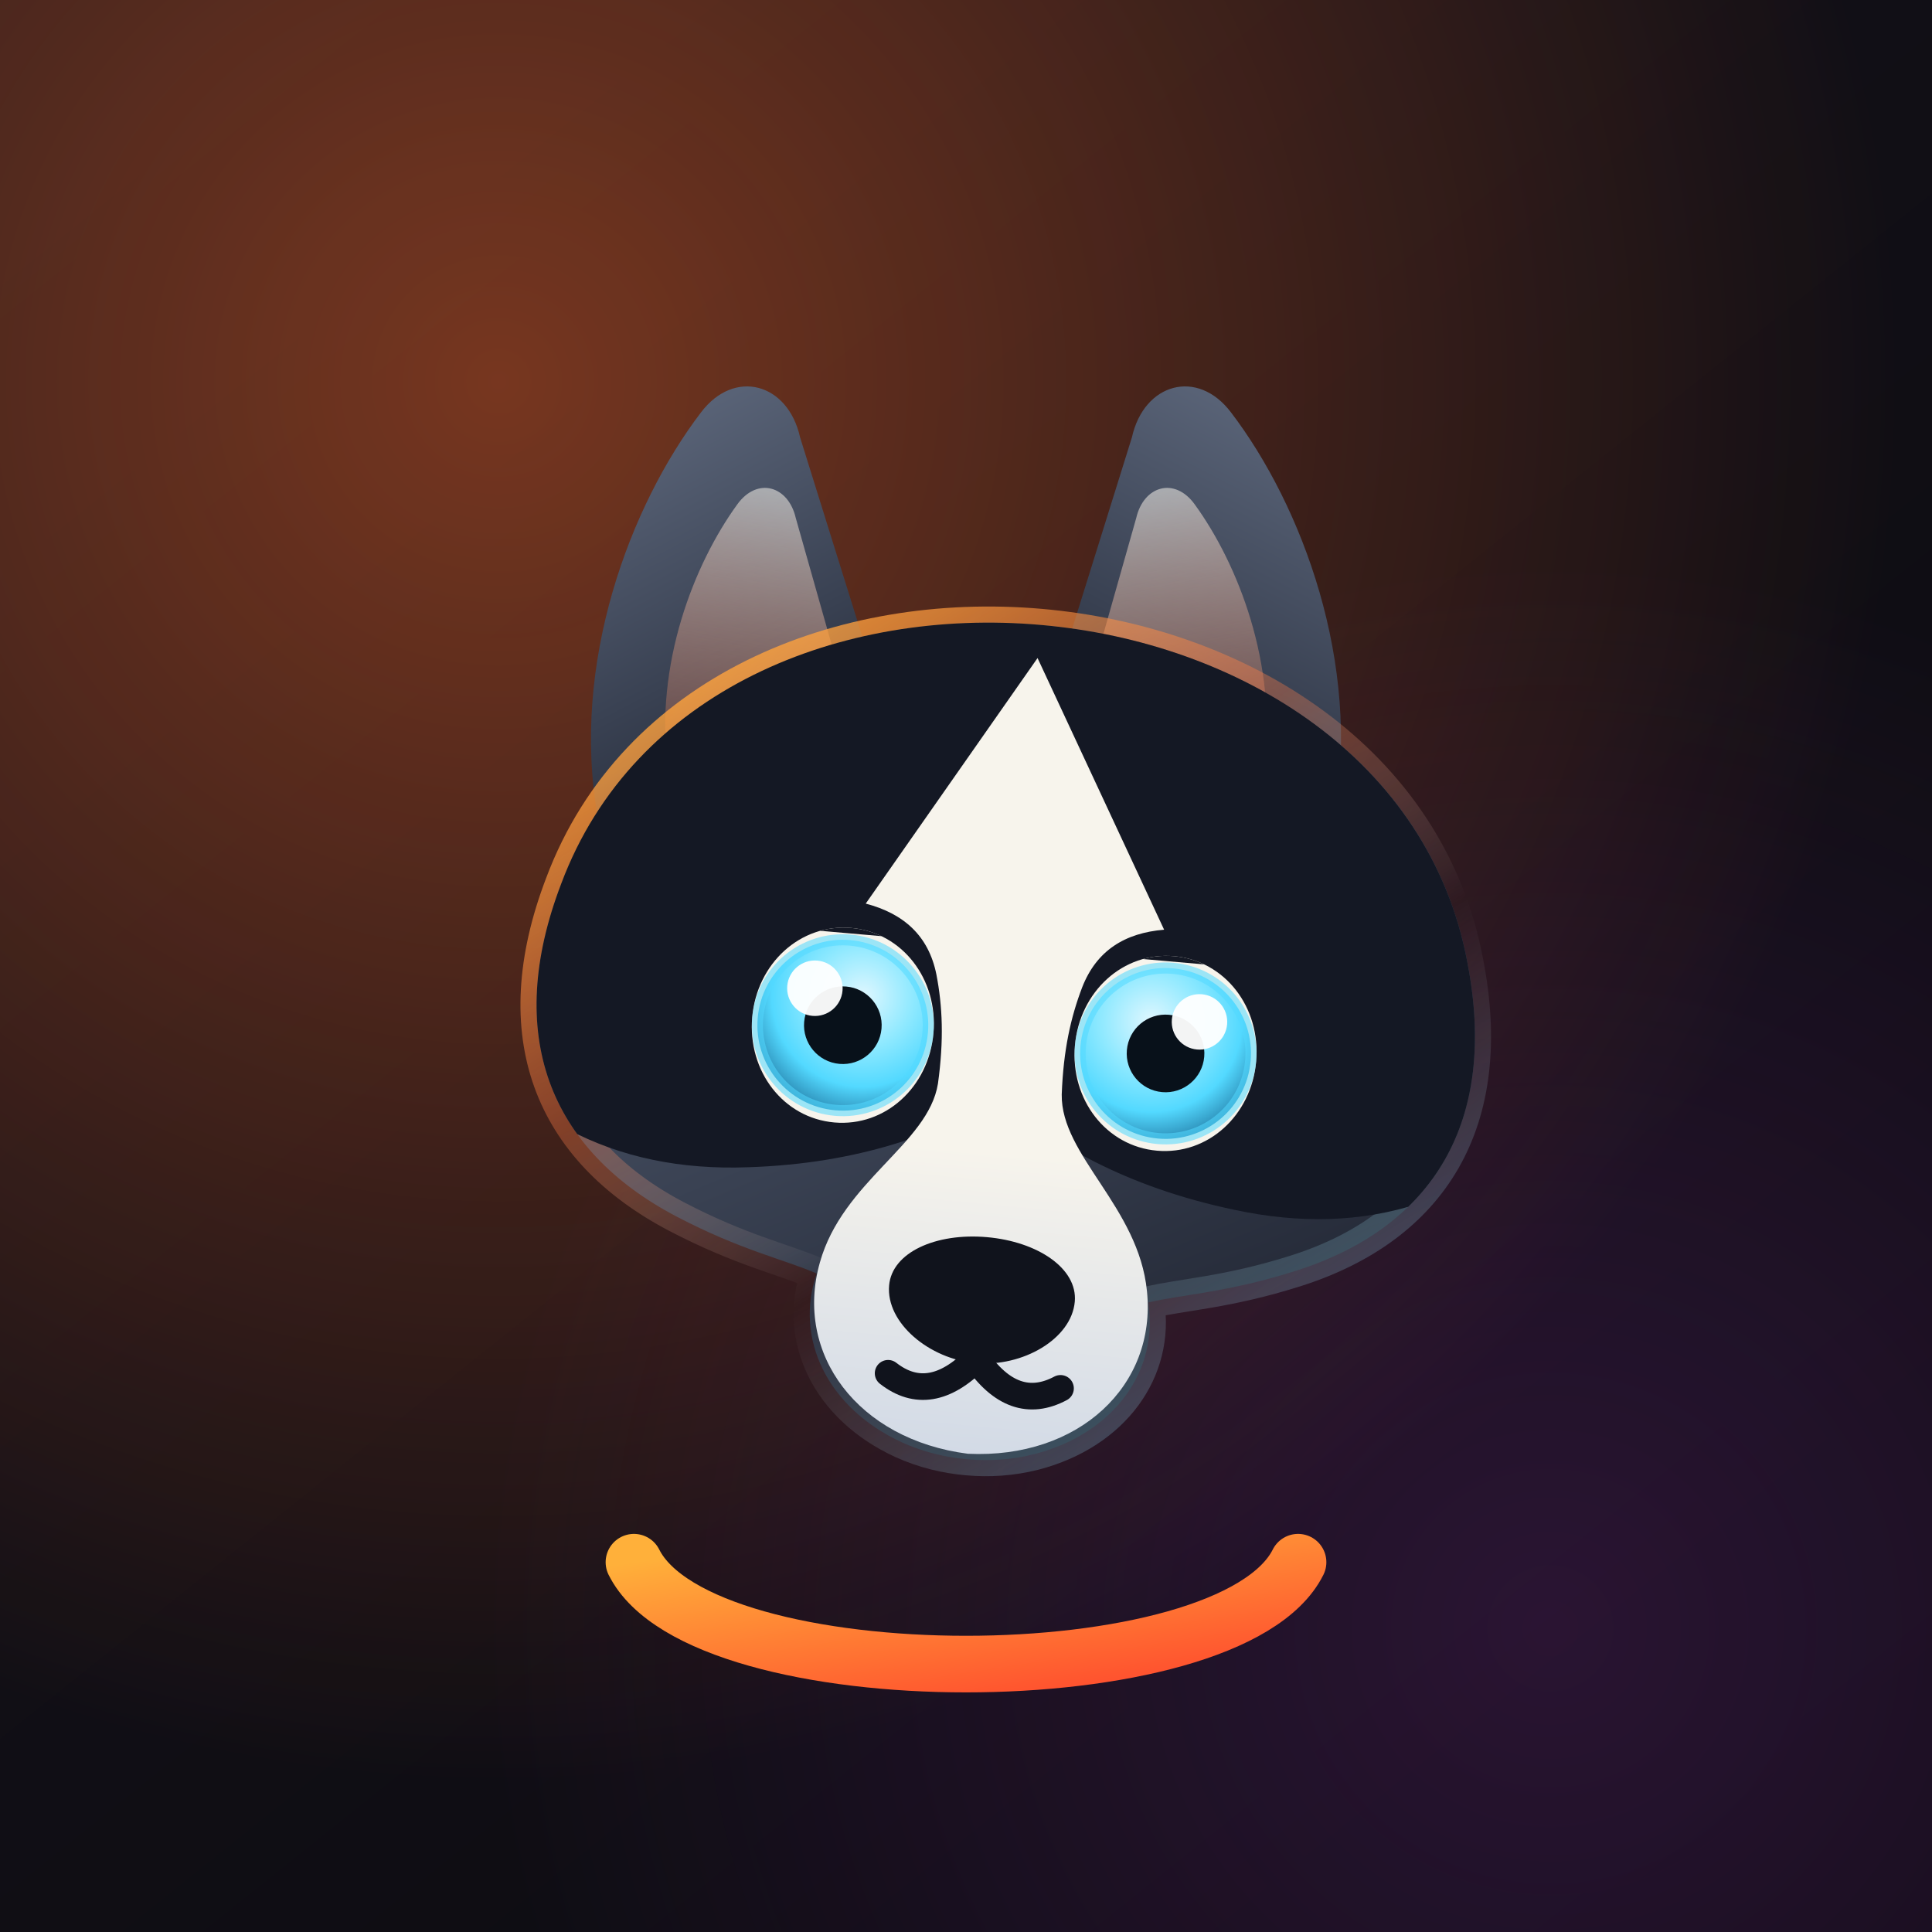
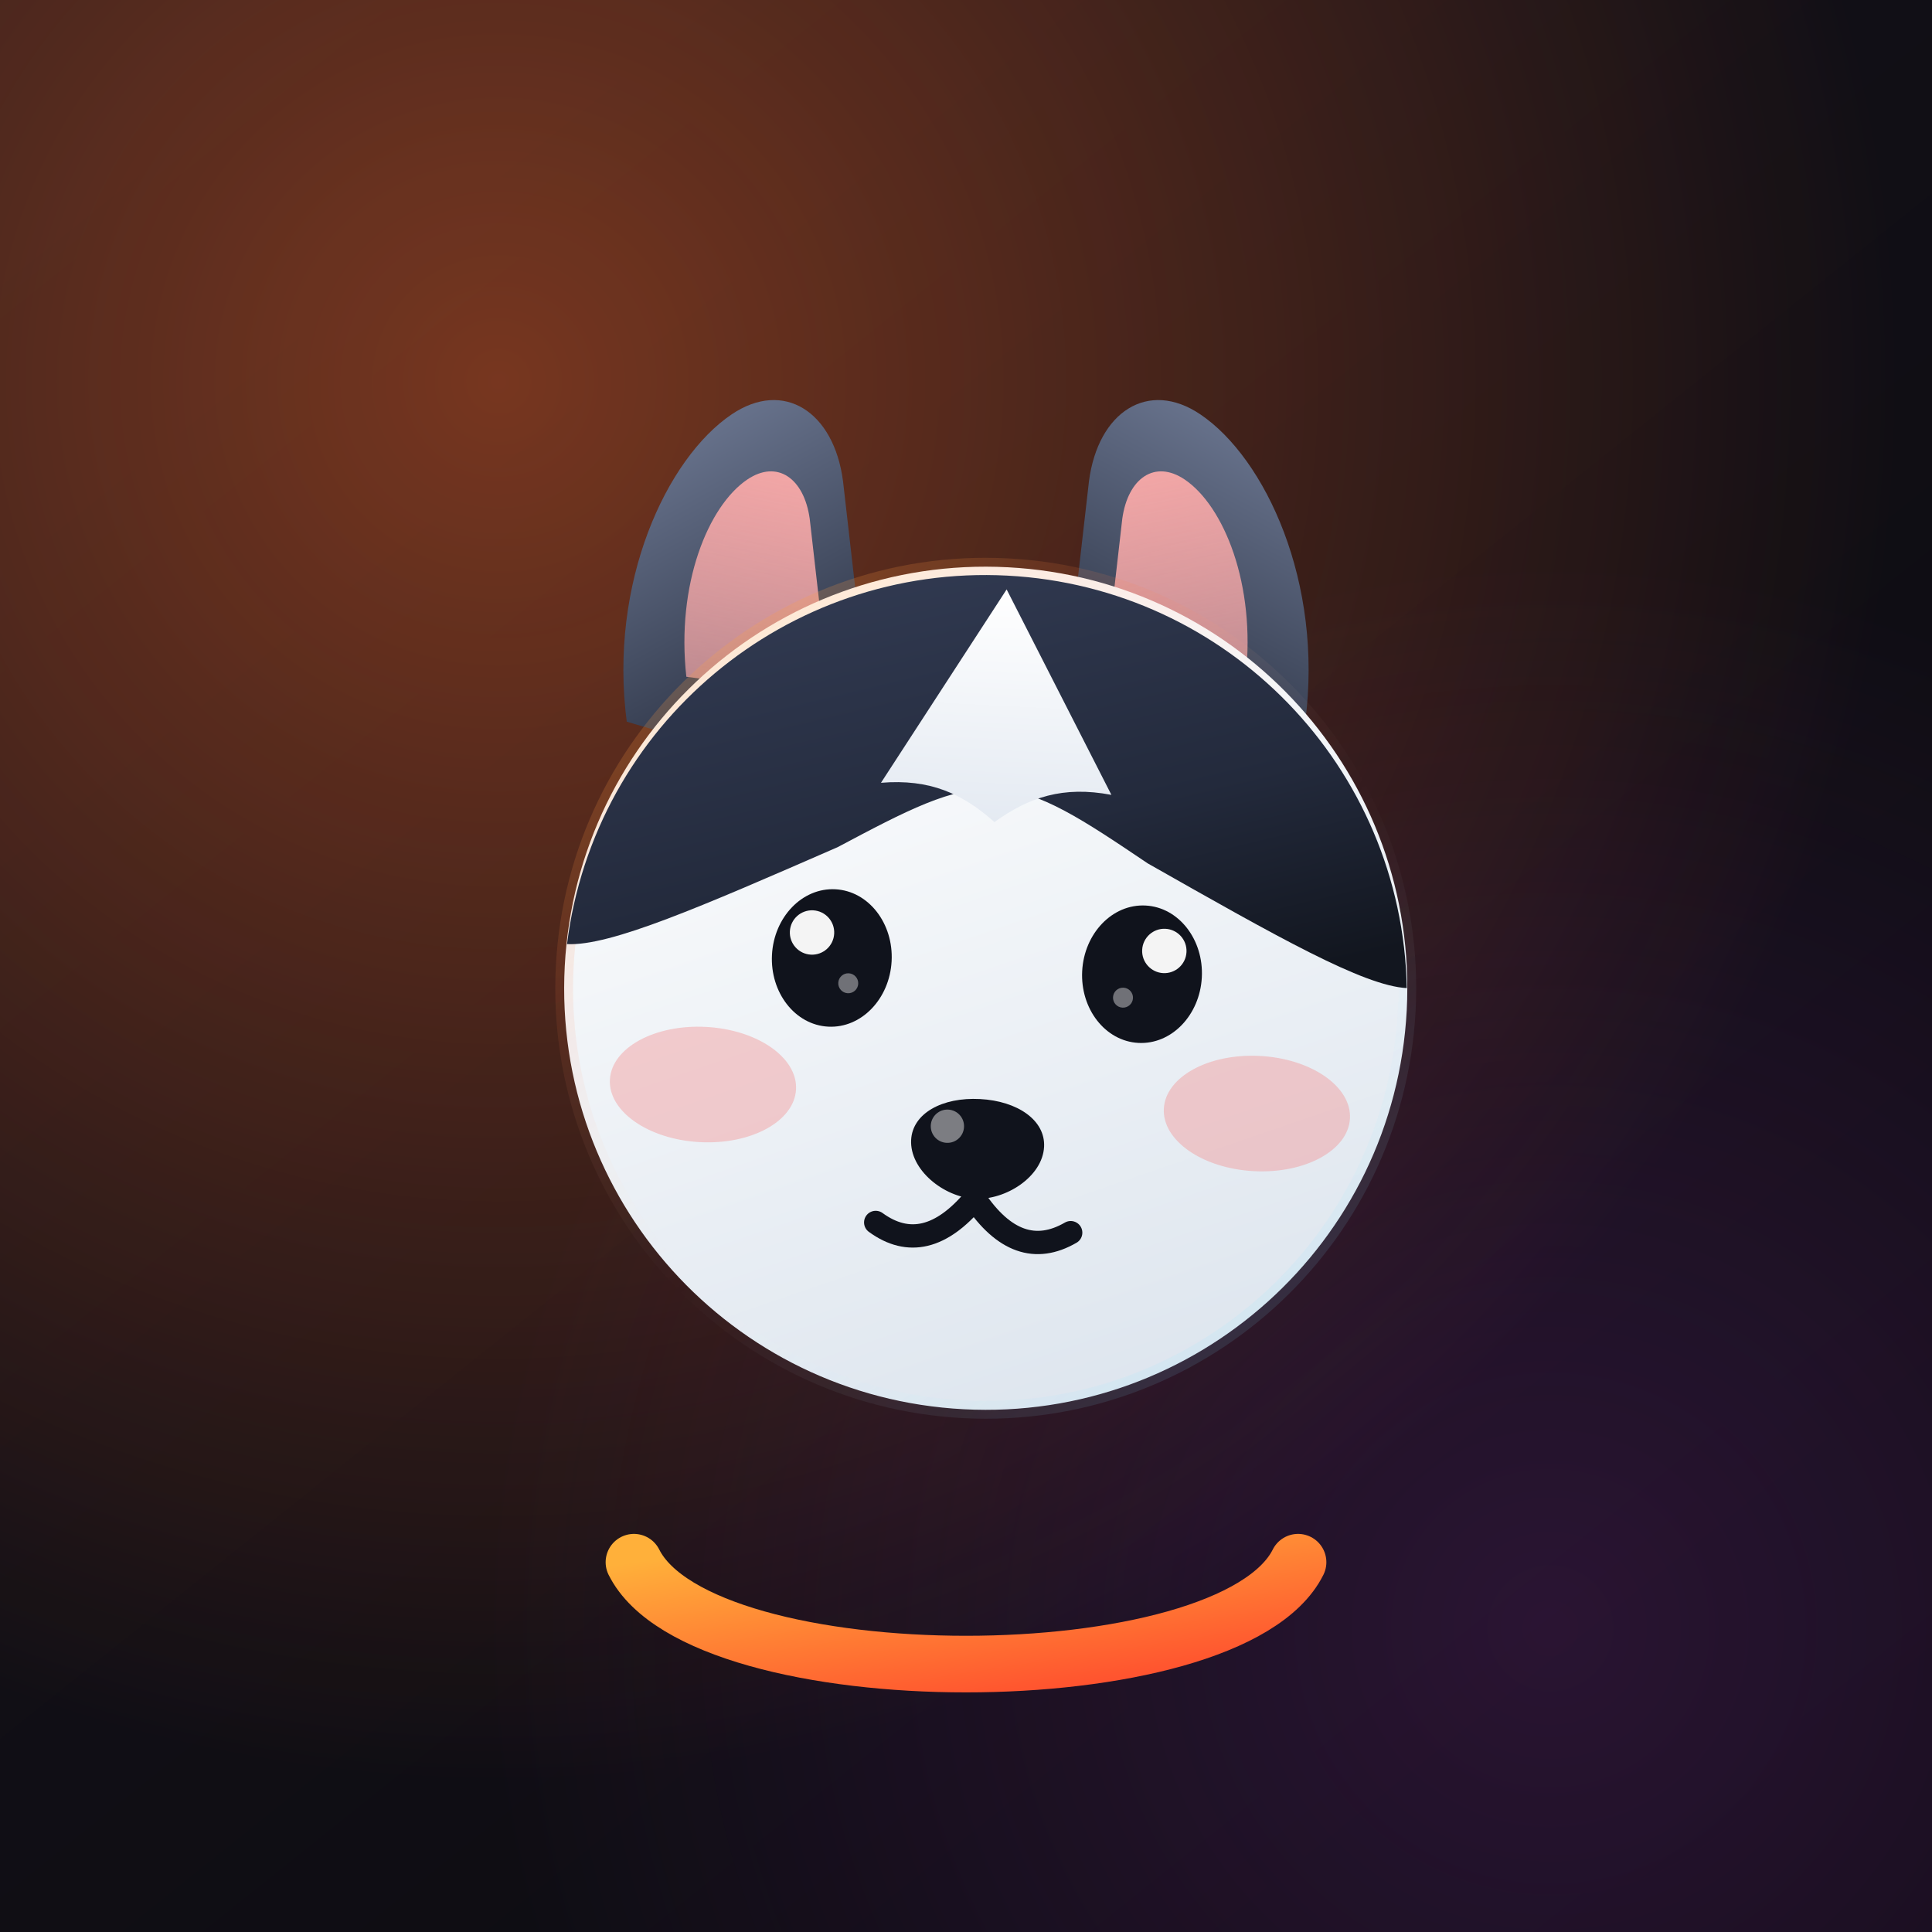
<svg xmlns="http://www.w3.org/2000/svg" viewBox="0 0 512 512" width="512" height="512" role="img" aria-label="FNM">
  <defs>
    <linearGradient id="tile" x1=".1" y1="0" x2=".9" y2="1">
      <stop offset="0" stop-color="#16131A" />
      <stop offset="1" stop-color="#0B0A10" />
    </linearGradient>
    <radialGradient id="ember" cx=".26" cy=".2" r=".72">
      <stop offset="0" stop-color="#FF6A2A" stop-opacity=".42" />
      <stop offset="1" stop-color="#FF6A2A" stop-opacity="0" />
    </radialGradient>
    <radialGradient id="plum" cx=".8" cy=".84" r=".55">
      <stop offset="0" stop-color="#AE3EC9" stop-opacity=".18" />
      <stop offset="1" stop-color="#AE3EC9" stop-opacity="0" />
    </radialGradient>
    <linearGradient id="coat" x1=".22" y1="0" x2=".8" y2="1">
-       <stop offset="0" stop-color="#5A6478" />
-       <stop offset=".52" stop-color="#394152" />
-       <stop offset="1" stop-color="#1B1F2B" />
+       <stop offset="0" stop-color="#6B7690" />
+       <stop offset=".52" stop-color="#454E63" />
+       <stop offset="1" stop-color="#232838" />
+     </linearGradient>
+     <linearGradient id="face" x1=".3" y1="0" x2=".7" y2="1">
+       <stop offset="0" stop-color="#FFFFFF" />
+       <stop offset="1" stop-color="#DDE5EE" />
+     </linearGradient>
+     <linearGradient id="cap" x1=".18" y1="0" x2=".82" y2="1">
+       <stop offset="0" stop-color="#333C54" />
+       <stop offset=".62" stop-color="#232A3C" />
+       <stop offset="1" stop-color="#12161F" />
    </linearGradient>
    <linearGradient id="blaze" x1=".5" y1="0" x2=".5" y2="1">
-       <stop offset="0" stop-color="#F7F4EC" />
-       <stop offset=".62" stop-color="#F7F4EC" />
-       <stop offset="1" stop-color="#D2DAE6" />
+       <stop offset="0" stop-color="#FFFFFF" />
+       <stop offset="1" stop-color="#E4EAF2" />
    </linearGradient>
-     <radialGradient id="iris" cx=".40" cy=".32" r=".78">
-       <stop offset="0" stop-color="#DFF7FF" />
-       <stop offset=".38" stop-color="#8FE9FF" />
-       <stop offset=".68" stop-color="#53D9FF" />
-       <stop offset="1" stop-color="#1B6C97" />
-     </radialGradient>
    <linearGradient id="earin" x1=".5" y1="1" x2=".5" y2="0">
-       <stop offset="0" stop-color="#FF7A45" stop-opacity=".22" />
-       <stop offset="1" stop-color="#F7F4EC" stop-opacity=".55" />
+       <stop offset="0" stop-color="#F2A6A6" stop-opacity=".72" />
+       <stop offset="1" stop-color="#F2A6A6" />
    </linearGradient>
    <linearGradient id="rim" x1=".10" y1="0" x2=".92" y2="1">
-       <stop offset="0" stop-color="#FFB03A" stop-opacity=".95" />
-       <stop offset=".36" stop-color="#FF7A45" stop-opacity=".34" />
-       <stop offset=".60" stop-color="#FFFFFF" stop-opacity="0" />
-       <stop offset="1" stop-color="#53D9FF" stop-opacity=".36" />
+       <stop offset="0" stop-color="#FFB03A" stop-opacity=".55" />
+       <stop offset=".30" stop-color="#FF7A45" stop-opacity=".18" />
+       <stop offset=".55" stop-color="#FFFFFF" stop-opacity="0" />
+       <stop offset="1" stop-color="#53D9FF" stop-opacity=".3" />
    </linearGradient>
    <linearGradient id="tug" x1="0" y1="0" x2="1" y2="1">
      <stop offset="0" stop-color="#FFB03A" />
      <stop offset="1" stop-color="#FF4D2E" />
    </linearGradient>
    <clipPath id="hd">
-       <path d="M60 33 C78 33 96 42 101 60 C105 74 100 84 88 89 C82 91.5 78 92 75 93 C76.5 99 73 105 66 107.5 C64 108.2 62 108.5 60 108.5 C58 108.5 56 108.2 54 107.5 C47 105 43.5 99 45 93 C42 92 38 91.5 32 89 C20 84 15 74 19 60 C24 42 42 33 60 33 Z" />
-     </clipPath>
-     <clipPath id="ec">
-       <path d="M0 -8.8 C4.6 -8.8 8.2 -4.9 8.2 0 C8.2 4.9 4.6 8.8 0 8.8 C-4.6 8.8 -8.2 4.9 -8.2 0 C-8.2 -4.9 -4.6 -8.8 0 -8.8 Z" />
+       <path d="M60 28 C81 28 98 45 98 66 C98 87 81 104 60 104 C39 104 22 87 22 66 C22 45 39 28 60 28 Z" />
    </clipPath>
  </defs>
  <rect width="512" height="512" fill="url(#tile)" />
  <rect width="512" height="512" fill="url(#ember)" />
  <rect width="512" height="512" fill="url(#plum)" />
  <g transform="translate(256 250) scale(2.94) translate(-60 -62)">
-     <g transform="rotate(11 34.5 50.2)">
-       <path d="M27 52 C22 39 24.5 24 29.2 14.5 C31.4 10 36.4 10.4 38.4 15 L53.5 43 C55.6 47.4 52.4 52.6 47.6 51.2 Z" fill="url(#coat)" />
-       <path d="M32.4 46.6 C29.4 37.6 31.2 28 34 22 C35.3 19.2 38.2 19.5 39.4 22.2 L48.4 40 C49.6 42.7 47.7 45.8 44.9 45 Z" fill="url(#earin)" />
+     <g transform="rotate(11 40 40)">
+       <path d="M30 44 C26 32 29 20 34 15 C38 11 43 13 45 19 L51 38 C52.6 42.6 49 47 44.6 45.4 Z" fill="url(#coat)" />
+       <path d="M34.5 39 C32 31 33.5 23.5 36.5 20.5 C38.8 18.2 41.5 19.4 42.7 22.9 L46.3 34.3 C47.2 36.9 45.2 39.4 42.7 38.5 Z" fill="url(#earin)" />
    </g>
    <g transform="scale(-1,1) translate(-120,0)">
-       <g transform="rotate(11 34.5 50.2)">
-         <path d="M27 52 C22 39 24.5 24 29.2 14.5 C31.4 10 36.4 10.4 38.4 15 L53.5 43 C55.6 47.4 52.4 52.6 47.6 51.2 Z" fill="url(#coat)" />
-         <path d="M32.4 46.6 C29.4 37.6 31.2 28 34 22 C35.3 19.2 38.2 19.5 39.4 22.2 L48.4 40 C49.6 42.7 47.7 45.8 44.9 45 Z" fill="url(#earin)" />
+       <g transform="rotate(11 40 40)">
+         <path d="M30 44 C26 32 29 20 34 15 C38 11 43 13 45 19 L51 38 C52.6 42.6 49 47 44.6 45.4 Z" fill="url(#coat)" />
+         <path d="M34.5 39 C32 31 33.5 23.5 36.5 20.5 C38.8 18.2 41.5 19.4 42.7 22.9 L46.3 34.3 C47.2 36.9 45.2 39.4 42.7 38.5 Z" fill="url(#earin)" />
      </g>
    </g>
-     <g transform="rotate(5 60 110)">
-       <path d="M60 33 C78 33 96 42 101 60 C105 74 100 84 88 89 C82 91.5 78 92 75 93 C76.5 99 73 105 66 107.5 C64 108.2 62 108.5 60 108.5 C58 108.5 56 108.2 54 107.5 C47 105 43.5 99 45 93 C42 92 38 91.5 32 89 C20 84 15 74 19 60 C24 42 42 33 60 33 Z" fill="url(#coat)" />
-       <path d="M60 33 C78 33 96 42 101 60 C105 74 100 84 88 89 C82 91.5 78 92 75 93 C76.5 99 73 105 66 107.5 C64 108.2 62 108.5 60 108.5 C58 108.5 56 108.2 54 107.5 C47 105 43.5 99 45 93 C42 92 38 91.5 32 89 C20 84 15 74 19 60 C24 42 42 33 60 33 Z" fill="none" stroke="url(#rim)" stroke-width="2.9" stroke-linejoin="round" />
-       <path clip-path="url(#hd)" fill="#141824" d="M8 20 L112 20 L112 71 C104 81.5 94 85.5 82 84 C72 82.8 65 79.4 60 75.8 C55 79.4 48 82.8 38 84 C26 85.5 16 81.5 8 71 Z" />
-       <path fill="url(#blaze)" d="M60 36 L73.5 59.4 C70 60 67.6 61.8 66.6 65.2 C65.8 68 65.4 71 65.6 75 C66 80.5 73.4 84.5 74.8 92 C76.4 100.4 70 107.6 60 108 C50 107.6 43.6 100.4 45.2 92 C46.6 84.5 54 80.5 54.4 75 C54.6 71 54.2 68 53.4 65.2 C52.4 61.8 50 60 46.5 59.4 Z" />
-       <g transform="translate(74.6 70.5)">
-         <path d="M0 -8.8 C4.6 -8.8 8.2 -4.9 8.2 0 C8.2 4.9 4.6 8.8 0 8.8 C-4.6 8.8 -8.2 4.9 -8.2 0 C-8.2 -4.9 -4.6 -8.8 0 -8.8 Z" fill="#F7F4EC" />
-         <g clip-path="url(#ec)">
-           <circle r="7.7" fill="url(#iris)" stroke="#53D9FF" stroke-opacity=".55" stroke-width="1" />
-           <circle r="3.5" fill="#08111A" />
-           <circle cx="2.8" cy="-3.1" r="2.5" fill="#FFFFFF" opacity=".95" />
-         </g>
-         <g clip-path="url(#ec)">
-           <rect x="-9.4" y="-9.8" width="18.8" height="1.5" fill="#141824" />
-         </g>
+     <g transform="rotate(3 60 100)">
+       <path d="M60 28 C81 28 98 45 98 66 C98 87 81 104 60 104 C39 104 22 87 22 66 C22 45 39 28 60 28 Z" fill="url(#face)" />
+       <path d="M60 28 C81 28 98 45 98 66 C98 87 81 104 60 104 C39 104 22 87 22 66 C22 45 39 28 60 28 Z" fill="none" stroke="url(#rim)" stroke-width="1.6" opacity=".5" />
+       <path clip-path="url(#hd)" fill="url(#cap)" d="M22.1 64 A38 38 0 0 1 97.9 64 C94 64 86 60 74 54 C68 50.4 64 48 60 48 C56 48 52 50.4 46 54 C34 60 26 64 22.1 64 Z" />
+       <path fill="url(#blaze)" d="M60 30 L70.4 48 C66 47.4 63 48.6 60 51 C57 48.6 54 47.4 49.6 48 Z" />
+       <g clip-path="url(#hd)" fill="#F28C8C" opacity=".4">
+         <ellipse cx="35" cy="76" rx="8.4" ry="5.2" />
+         <ellipse cx="85" cy="76" rx="8.4" ry="5.2" />
      </g>
-       <g transform="translate(120,0) scale(-1,1) translate(74.6 70.5)">
-         <path d="M0 -8.8 C4.6 -8.8 8.2 -4.9 8.2 0 C8.2 4.9 4.6 8.8 0 8.8 C-4.6 8.8 -8.2 4.9 -8.2 0 C-8.2 -4.9 -4.6 -8.8 0 -8.8 Z" fill="#F7F4EC" />
-         <g clip-path="url(#ec)">
-           <circle r="7.7" fill="url(#iris)" stroke="#53D9FF" stroke-opacity=".55" stroke-width="1" />
-           <circle r="3.5" fill="#08111A" />
-           <circle cx="2.8" cy="-3.1" r="2.5" fill="#FFFFFF" opacity=".95" />
-         </g>
-         <g clip-path="url(#ec)">
-           <rect x="-9.4" y="-9.8" width="18.8" height="1.5" fill="#141824" />
-         </g>
+       <g transform="translate(74 64)">
+         <path d="M0 -6.2 C3 -6.2 5.4 -3.4 5.4 0 C5.4 3.4 3 6.2 0 6.2 C-3 6.2 -5.4 3.4 -5.4 0 C-5.4 -3.4 -3 -6.2 0 -6.2 Z" fill="#10131C" />
+         <circle cx="1.9" cy="-2.2" r="2" fill="#FFFFFF" opacity=".95" />
+         <circle cx="-1.6" cy="2.2" r=".9" fill="#FFFFFF" opacity=".4" />
      </g>
-       <path fill="#10131C" d="M60 88.4 C64.6 88.4 68.4 90.5 68.4 93.5 C68.4 96.9 64.2 99.8 60 99.8 C55.8 99.8 51.6 96.9 51.6 93.5 C51.6 90.5 55.4 88.4 60 88.4 Z" />
-       <g fill="none" stroke="#10131C" stroke-width="2.4" stroke-linecap="round">
-         <path d="M60 99.4 Q56.2 104 52.2 101.4" />
-         <path d="M60 99.4 Q63.8 104 67.8 101.4" />
+       <g transform="translate(120,0) scale(-1,1) translate(74 64)">
+         <path d="M0 -6.2 C3 -6.2 5.4 -3.4 5.4 0 C5.4 3.4 3 6.2 0 6.2 C-3 6.2 -5.4 3.4 -5.4 0 C-5.4 -3.4 -3 -6.2 0 -6.2 Z" fill="#10131C" />
+         <circle cx="1.9" cy="-2.2" r="2" fill="#FFFFFF" opacity=".95" />
+         <circle cx="-1.6" cy="2.2" r=".9" fill="#FFFFFF" opacity=".4" />
+       </g>
+       <path fill="#10131C" d="M60 76 C63.4 76 66 77.6 66 80 C66 82.7 62.8 85 60 85 C57.2 85 54 82.7 54 80 C54 77.6 56.6 76 60 76 Z" />
+       <circle cx="57.2" cy="78.6" r="1.5" fill="#FFFFFF" opacity=".45" />
+       <g fill="none" stroke="#10131C" stroke-width="2.1" stroke-linecap="round">
+         <path d="M60 85 Q55.8 90.6 51.2 87.6" />
+         <path d="M60 85 Q64.2 90.6 68.8 87.6" />
      </g>
    </g>
  </g>
  <path d="M168 414 C186 450 326 450 344 414" stroke="url(#tug)" stroke-width="15" stroke-linecap="round" fill="none" />
</svg>
